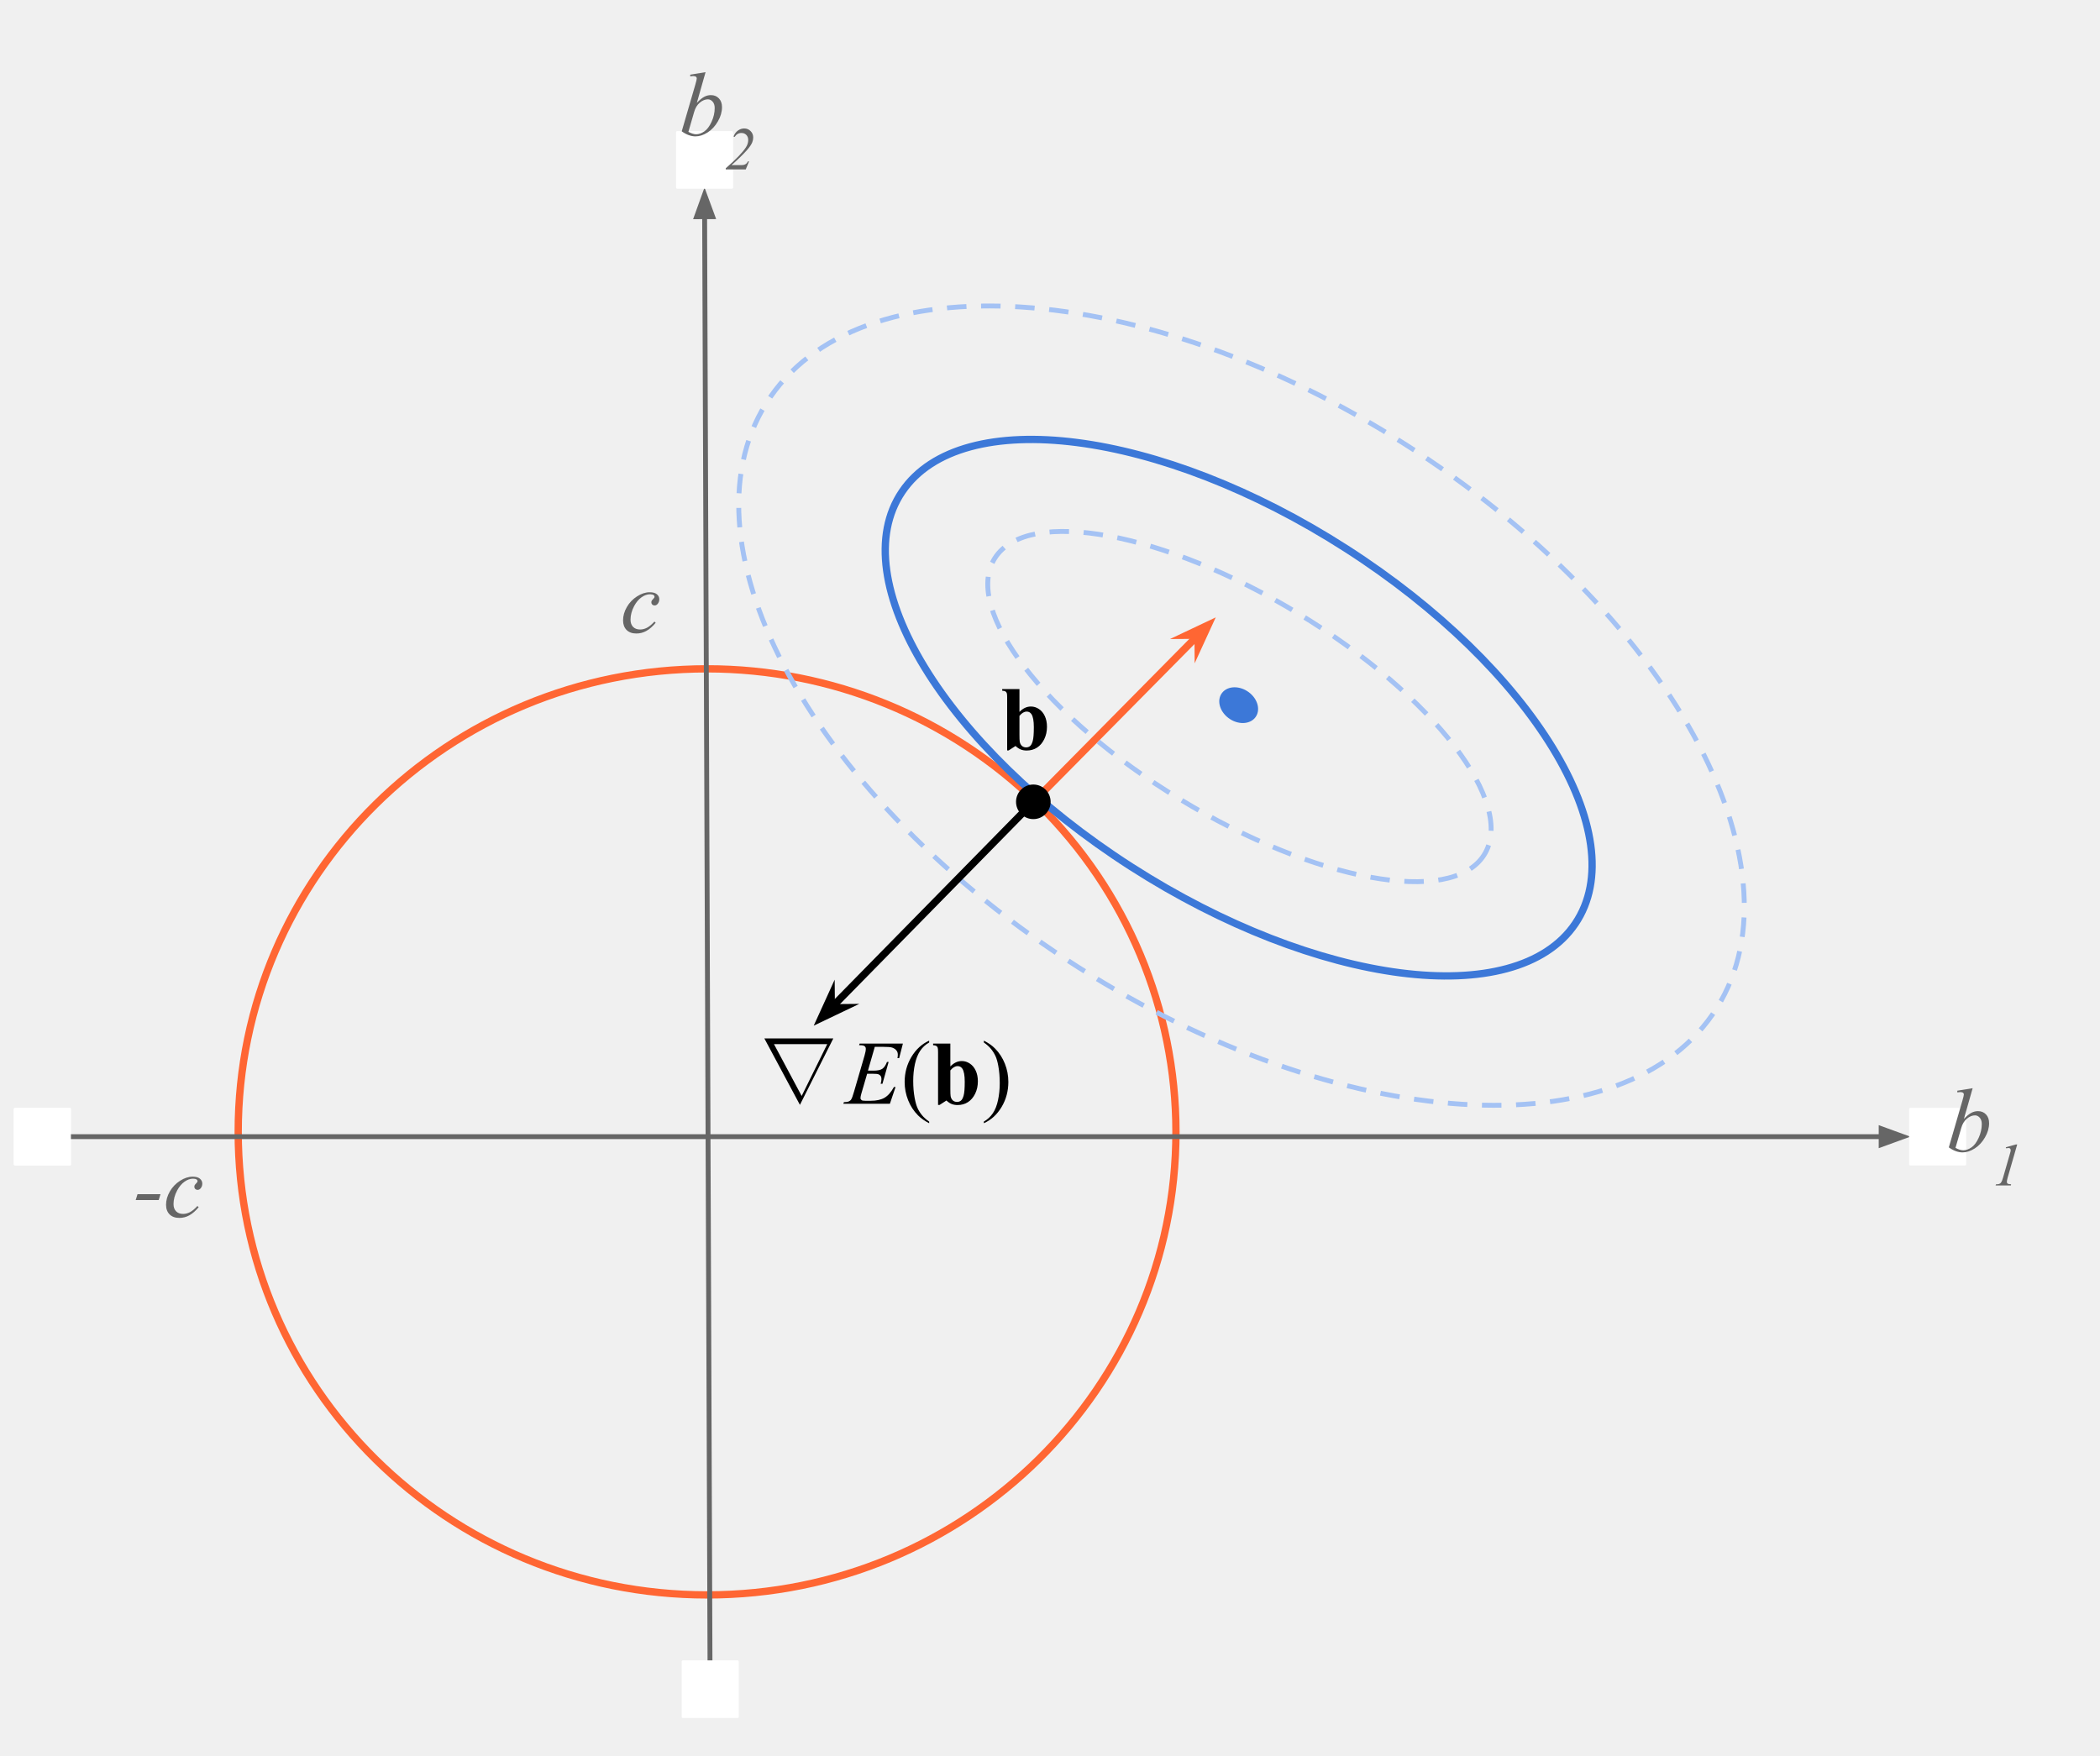
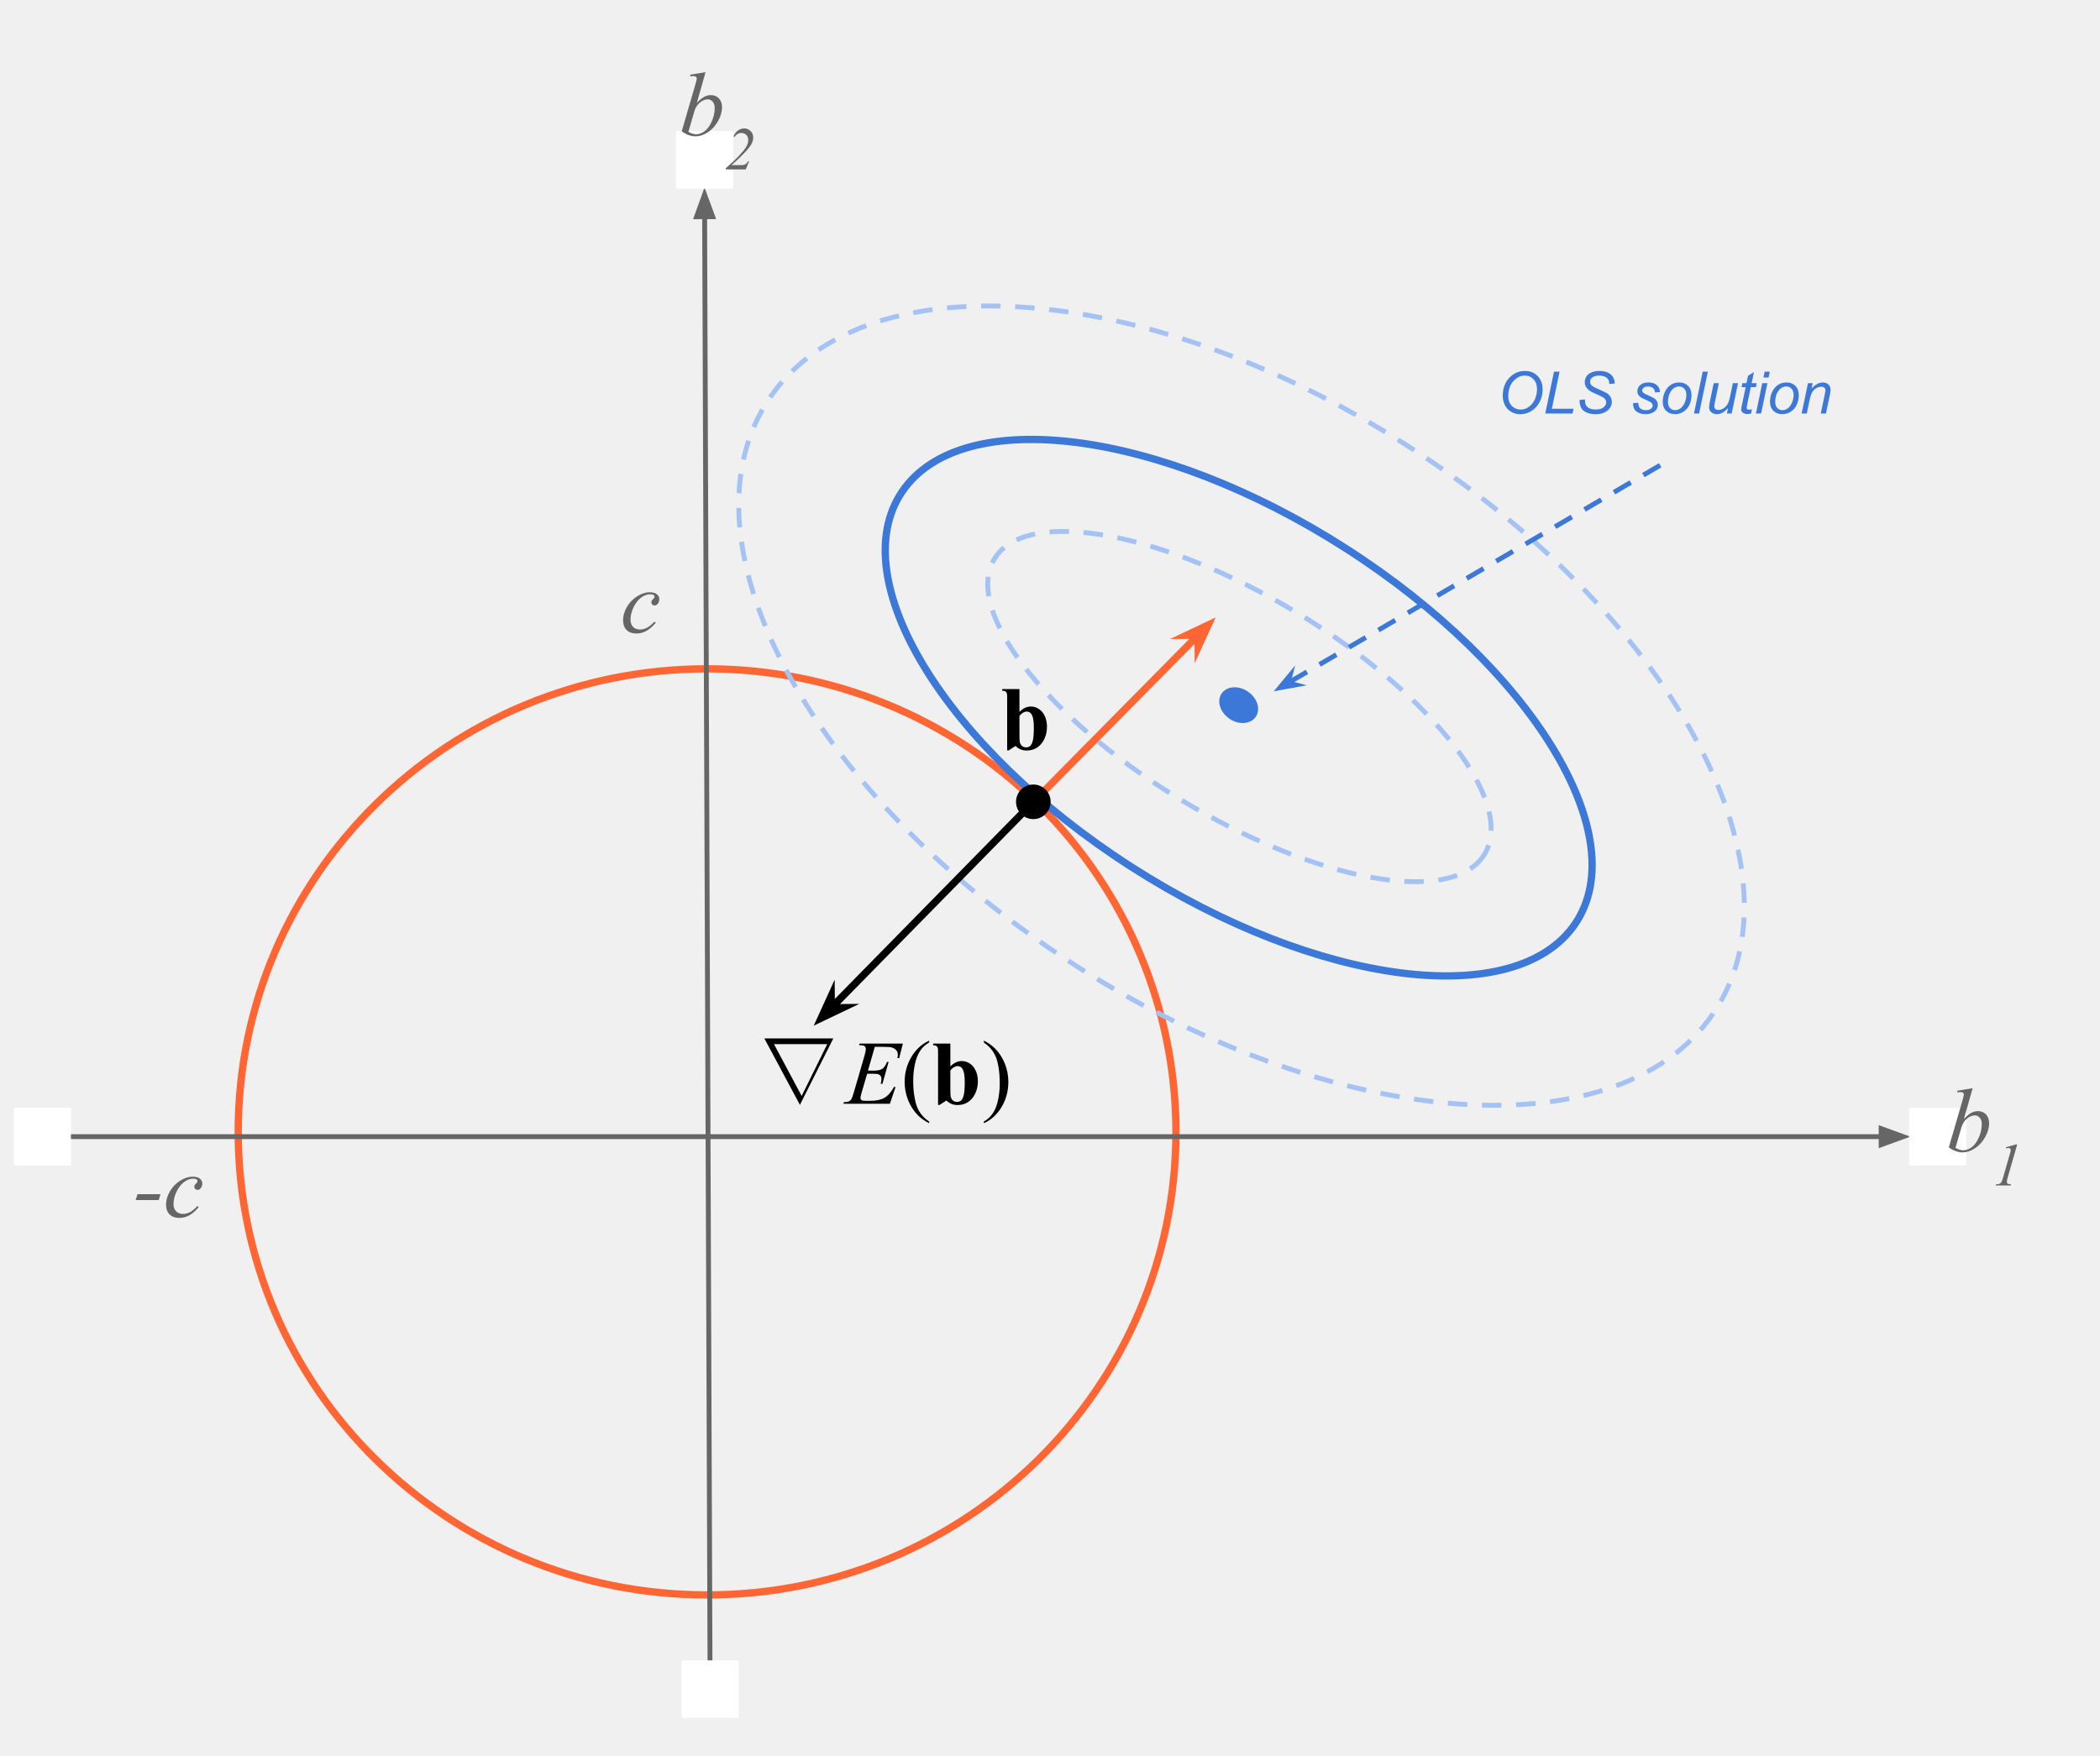
<svg xmlns="http://www.w3.org/2000/svg" version="1.1" viewBox="0.0 0.0 861.971 720.814" fill="none" stroke="none" stroke-linecap="square" stroke-miterlimit="10">
  <clipPath id="p.0">
    <path d="m0 0l861.971 0l0 720.814l-861.971 0l0 -720.814z" clip-rule="nonzero" />
  </clipPath>
  <g clip-path="url(#p.0)">
    <path fill="#000000" fill-opacity="0.0" d="m0 0l861.971 0l0 720.814l-861.971 0z" fill-rule="evenodd" />
    <path fill="#ffffff" d="m6.186 455.352l22.425 0l0 22.646l-22.425 0z" fill-rule="evenodd" />
    <path stroke="#ffffff" stroke-width="1.0" stroke-linejoin="round" stroke-linecap="butt" d="m6.186 455.352l22.425 0l0 22.646l-22.425 0z" fill-rule="evenodd" />
    <path fill="#000000" fill-opacity="0.0" d="m97.772 464.706l0 0c0 -104.995 86.166 -190.11 192.457 -190.11l0 0c51.043 0 99.995 20.029 136.087 55.682c36.093 35.653 56.369 84.008 56.369 134.428l0 0c0 104.995 -86.166 190.11 -192.457 190.11l0 0c-106.291 0 -192.457 -85.115 -192.457 -190.11z" fill-rule="evenodd" />
    <path stroke="#ff6633" stroke-width="3.0" stroke-linejoin="round" stroke-linecap="butt" d="m97.772 464.706l0 0c0 -104.995 86.166 -190.11 192.457 -190.11l0 0c51.043 0 99.995 20.029 136.087 55.682c36.093 35.653 56.369 84.008 56.369 134.428l0 0c0 104.995 -86.166 190.11 -192.457 190.11l0 0c-106.291 0 -192.457 -85.115 -192.457 -190.11z" fill-rule="evenodd" />
    <path fill="#000000" fill-opacity="0.0" d="m291.509 704.845l-2.331 -627.874" fill-rule="evenodd" />
    <path stroke="#666666" stroke-width="2.0" stroke-linejoin="round" stroke-linecap="butt" d="m291.509 704.845l-2.286 -615.874" fill-rule="evenodd" />
    <path fill="#666666" stroke="#666666" stroke-width="2.0" stroke-linecap="butt" d="m292.526 88.959l-3.337 -9.064l-3.27 9.088z" fill-rule="evenodd" />
    <path fill="#000000" fill-opacity="0.0" d="m28.612 466.675l755.528 0" fill-rule="evenodd" />
    <path stroke="#666666" stroke-width="2.0" stroke-linejoin="round" stroke-linecap="butt" d="m28.612 466.675l743.528 0" fill-rule="evenodd" />
    <path fill="#666666" stroke="#666666" stroke-width="2.0" stroke-linecap="butt" d="m772.139 469.978l9.076 -3.303l-9.076 -3.303z" fill-rule="evenodd" />
    <path fill="#ffffff" d="m277.979 54.331l22.425 0l0 22.646l-22.425 0z" fill-rule="evenodd" />
    <path stroke="#ffffff" stroke-width="1.0" stroke-linejoin="round" stroke-linecap="butt" d="m277.979 54.331l22.425 0l0 22.646l-22.425 0z" fill-rule="evenodd" />
    <path fill="#ffffff" d="m280.297 682.199l22.425 0l0 22.646l-22.425 0z" fill-rule="evenodd" />
    <path stroke="#ffffff" stroke-width="1.0" stroke-linejoin="round" stroke-linecap="butt" d="m280.297 682.199l22.425 0l0 22.646l-22.425 0z" fill-rule="evenodd" />
    <path fill="#ffffff" d="m6.186 455.352l22.425 0l0 22.646l-22.425 0z" fill-rule="evenodd" />
    <path stroke="#ffffff" stroke-width="1.0" stroke-linejoin="round" stroke-linecap="butt" d="m6.186 455.352l22.425 0l0 22.646l-22.425 0z" fill-rule="evenodd" />
    <path fill="#ffffff" d="m784.123 455.352l22.425 0l0 22.646l-22.425 0z" fill-rule="evenodd" />
    <path stroke="#ffffff" stroke-width="1.0" stroke-linejoin="round" stroke-linecap="butt" d="m784.123 455.352l22.425 0l0 22.646l-22.425 0z" fill-rule="evenodd" />
    <path fill="#000000" fill-opacity="0.0" d="m789.934 427.856l57.575 0l0 63.465l-57.575 0z" fill-rule="evenodd" />
    <path fill="#666666" d="m809.699 446.774l-3.578 12.594q1.75 -1.812 3.047 -2.484q1.297 -0.688 2.719 -0.688q2.016 0 3.281 1.344q1.281 1.328 1.281 3.594q0 2.938 -1.688 5.844q-1.672 2.906 -4.203 4.531q-2.531 1.625 -4.984 1.625q-2.766 0 -5.656 -2.062l5.547 -19.078q0.625 -2.203 0.625 -2.594q0 -0.469 -0.281 -0.703q-0.422 -0.328 -1.25 -0.328q-0.375 0 -1.156 0.125l0 -0.688l6.297 -1.031zm-7.047 24.5q1.828 1.0 3.203 1.0q1.609 0 3.328 -1.172q1.719 -1.172 2.984 -3.953q1.281 -2.797 1.281 -5.641q0 -1.688 -0.844 -2.625q-0.828 -0.953 -1.953 -0.953q-1.688 0 -3.312 1.359q-1.625 1.359 -2.312 3.781l-2.375 8.203z" fill-rule="nonzero" />
    <path fill="#666666" d="m827.988 469.883l-3.922 13.625q-0.328 1.203 -0.328 1.734q0 0.438 0.297 0.688q0.312 0.234 1.453 0.312l-0.109 0.453l-6.266 0l0.172 -0.453q1.0 -0.016 1.312 -0.156q0.516 -0.219 0.766 -0.578q0.406 -0.562 0.812 -2.0l2.812 -9.781q0.266 -0.891 0.281 -1.031q0.047 -0.234 0.047 -0.469q0 -0.422 -0.234 -0.656q-0.234 -0.25 -0.641 -0.25q-0.312 0 -0.984 0.141l-0.156 -0.438l4.094 -1.141l0.594 0z" fill-rule="nonzero" />
    <path fill="#000000" fill-opacity="0.0" d="m269.843 10.708l57.575 0l0 63.465l-57.575 0z" fill-rule="evenodd" />
    <path fill="#666666" d="m289.608 29.626l-3.578 12.594q1.75 -1.812 3.047 -2.484q1.297 -0.688 2.719 -0.688q2.016 0 3.281 1.344q1.281 1.328 1.281 3.594q0 2.938 -1.688 5.844q-1.672 2.906 -4.203 4.531q-2.531 1.625 -4.984 1.625q-2.766 0 -5.656 -2.062l5.547 -19.078q0.625 -2.203 0.625 -2.594q0 -0.469 -0.281 -0.703q-0.422 -0.328 -1.25 -0.328q-0.375 0 -1.156 0.125l0 -0.688l6.297 -1.031zm-7.047 24.5q1.828 1.0 3.203 1.0q1.609 0 3.328 -1.172q1.719 -1.172 2.984 -3.953q1.281 -2.797 1.281 -5.641q0 -1.688 -0.844 -2.625q-0.828 -0.953 -1.953 -0.953q-1.688 0 -3.312 1.359q-1.625 1.359 -2.312 3.781l-2.375 8.203z" fill-rule="nonzero" />
    <path fill="#666666" d="m306.1 69.548l-8.203 0l0 -0.453q6.266 -5.484 8.281 -8.609q0.938 -1.438 0.938 -3.031q0 -1.266 -0.781 -2.062q-0.781 -0.797 -2.016 -0.797q-1.719 0 -2.812 1.641l-0.422 -0.188q0.609 -1.578 1.797 -2.438q1.203 -0.875 2.578 -0.875q1.562 0 2.625 1.078q1.078 1.078 1.078 2.609q0 1.062 -0.375 1.969q-0.578 1.422 -2.141 3.188q-2.391 2.703 -6.359 6.203l4.125 0q1.0 0 1.641 -0.406q0.641 -0.422 0.922 -1.109l0.484 0l-1.359 3.281z" fill-rule="nonzero" />
    <path fill="#000000" fill-opacity="0.0" d="m222.722 214.818l57.575 0l0 63.465l-57.575 0z" fill-rule="evenodd" />
    <path fill="#666666" d="m269.135 255.689q-1.891 2.281 -3.828 3.344q-1.922 1.062 -4.078 1.062q-2.594 0 -4.047 -1.453q-1.438 -1.469 -1.438 -3.922q0 -2.797 1.547 -5.484q1.562 -2.703 4.203 -4.391q2.641 -1.688 5.172 -1.688q1.984 0 2.969 0.828q0.984 0.828 0.984 2.031q0 1.141 -0.688 1.938q-0.516 0.625 -1.266 0.625q-0.562 0 -0.938 -0.359q-0.375 -0.375 -0.375 -0.922q0 -0.344 0.141 -0.625q0.141 -0.297 0.562 -0.703q0.422 -0.422 0.516 -0.594q0.094 -0.188 0.094 -0.391q0 -0.391 -0.344 -0.641q-0.531 -0.359 -1.5 -0.359q-1.781 0 -3.531 1.266q-1.75 1.25 -2.984 3.562q-1.5 2.812 -1.5 5.609q0 1.859 1.047 2.953q1.062 1.078 2.891 1.078q1.406 0 2.781 -0.703q1.375 -0.703 3.094 -2.547l0.516 0.484z" fill-rule="nonzero" />
    <path fill="#000000" fill-opacity="0.0" d="m45.714 454.754l57.575 0l0 63.465l-57.575 0z" fill-rule="evenodd" />
    <path fill="#666666" d="m65.886 490.281l-0.75 2.422l-9.438 0l0.75 -2.422l9.438 0zm15.665 5.344q-1.891 2.281 -3.828 3.344q-1.922 1.062 -4.078 1.062q-2.594 0 -4.047 -1.453q-1.438 -1.469 -1.438 -3.922q0 -2.797 1.547 -5.484q1.562 -2.703 4.203 -4.391q2.641 -1.688 5.172 -1.688q1.984 0 2.969 0.828q0.984 0.828 0.984 2.031q0 1.141 -0.688 1.938q-0.516 0.625 -1.266 0.625q-0.562 0 -0.938 -0.359q-0.375 -0.375 -0.375 -0.922q0 -0.344 0.141 -0.625q0.141 -0.297 0.562 -0.703q0.422 -0.422 0.516 -0.594q0.094 -0.188 0.094 -0.391q0 -0.391 -0.344 -0.641q-0.531 -0.359 -1.5 -0.359q-1.781 0 -3.531 1.266q-1.75 1.25 -2.984 3.562q-1.5 2.812 -1.5 5.609q0 1.859 1.047 2.953q1.062 1.078 2.891 1.078q1.406 0 2.781 -0.703q1.375 -0.703 3.094 -2.547l0.516 0.484z" fill-rule="nonzero" />
    <path fill="#000000" fill-opacity="0.0" d="m702.934 416.496l0 0c-39.782 57.525 -158.592 47.393 -265.37 -22.63l0 0c-106.778 -70.023 -161.089 -173.42 -121.307 -230.945l0 0c39.782 -57.525 158.592 -47.393 265.37 22.63l0 0c106.778 70.023 161.089 173.42 121.307 230.945z" fill-rule="evenodd" />
    <path stroke="#a4c2f4" stroke-width="2.0" stroke-linejoin="round" stroke-linecap="butt" stroke-dasharray="8.0,6.0" d="m702.934 416.496l0 0c-39.782 57.525 -158.592 47.393 -265.37 -22.63l0 0c-106.778 -70.023 -161.089 -173.42 -121.307 -230.945l0 0c39.782 -57.525 158.592 -47.393 265.37 22.63l0 0c106.778 70.023 161.089 173.42 121.307 230.945z" fill-rule="evenodd" />
    <path fill="#000000" fill-opacity="0.0" d="m428.808 324.532l-94.803 96.567" fill-rule="evenodd" />
    <path stroke="#000000" stroke-width="3.0" stroke-linejoin="round" stroke-linecap="butt" d="m428.808 324.532l-87.601 89.23" fill-rule="evenodd" />
    <path fill="#000000" stroke="#000000" stroke-width="3.0" stroke-linecap="butt" d="m341.207 413.762l-0.044 -4.771l-4.086 8.978l8.901 -4.251z" fill-rule="evenodd" />
    <path fill="#000000" fill-opacity="0.0" d="m300.664 408.336l128.157 0l0 63.465l-128.157 0z" fill-rule="evenodd" />
    <path fill="#000000" d="m342.039 426.348l-13.703 27.266l-14.594 -27.266l28.297 0zm-12.984 23.625l10.5 -21.297l-21.875 0l11.375 21.297z" fill-rule="nonzero" />
    <path fill="#000000" d="m359.07 429.785l-2.812 9.781l2.312 0q2.469 0 3.578 -0.75q1.125 -0.766 1.922 -2.812l0.672 0l-2.531 8.969l-0.734 0q0.328 -1.125 0.328 -1.938q0 -0.781 -0.312 -1.25q-0.312 -0.469 -0.875 -0.703q-0.562 -0.234 -2.344 -0.234l-2.344 0l-2.391 8.188q-0.344 1.188 -0.344 1.812q0 0.469 0.453 0.828q0.312 0.266 1.547 0.266l2.188 0q3.547 0 5.688 -1.25q2.156 -1.266 3.844 -4.391l0.672 0l-2.328 6.875l-19.109 0l0.25 -0.672q1.406 -0.031 1.906 -0.25q0.734 -0.328 1.062 -0.844q0.484 -0.75 1.156 -3.141l4.344 -14.906q0.516 -1.797 0.516 -2.75q0 -0.688 -0.484 -1.078q-0.484 -0.406 -1.891 -0.406l-0.391 0l0.219 -0.672l17.766 0l-1.531 5.969l-0.688 0q0.141 -0.844 0.141 -1.406q0 -0.969 -0.484 -1.625q-0.609 -0.844 -1.797 -1.281q-0.875 -0.328 -4.031 -0.328l-3.141 0z" fill-rule="nonzero" />
    <path fill="#000000" d="m381.387 460.488l0 0.672q-2.75 -1.391 -4.594 -3.25q-2.625 -2.641 -4.047 -6.219q-1.422 -3.594 -1.422 -7.469q0 -5.641 2.781 -10.297q2.797 -4.656 7.281 -6.672l0 0.766q-2.25 1.25 -3.688 3.406q-1.438 2.141 -2.156 5.438q-0.703 3.297 -0.703 6.891q0 3.906 0.609 7.094q0.469 2.516 1.141 4.031q0.672 1.516 1.812 2.922q1.141 1.406 2.984 2.688z" fill-rule="nonzero" />
    <path fill="#000000" d="m390.084 428.457l0 9.391q2.141 -2.219 4.703 -2.219q1.75 0 3.297 1.031q1.547 1.016 2.422 2.922q0.875 1.891 0.875 4.375q0 2.781 -1.109 5.062q-1.109 2.281 -2.969 3.484q-1.859 1.188 -4.25 1.188q-1.391 0 -2.469 -0.438q-1.062 -0.438 -2.109 -1.422l-2.828 1.828l-0.609 0l0 -21.656q0 -1.484 -0.141 -1.828q-0.172 -0.516 -0.562 -0.75q-0.391 -0.25 -1.328 -0.297l0 -0.672l7.078 0zm0 11.016l0 7.578q0 2.312 0.109 2.953q0.172 1.078 0.859 1.75q0.703 0.656 1.781 0.656q0.922 0 1.594 -0.531q0.672 -0.531 1.109 -2.094q0.453 -1.562 0.453 -5.656q0 -3.906 -0.984 -5.375q-0.719 -1.047 -1.922 -1.047q-1.562 0 -3.0 1.766z" fill-rule="nonzero" />
    <path fill="#000000" d="m403.828 428.02l0 -0.766q2.766 1.375 4.609 3.234q2.609 2.656 4.031 6.234q1.422 3.578 1.422 7.469q0 5.656 -2.781 10.312q-2.781 4.656 -7.281 6.656l0 -0.672q2.234 -1.266 3.688 -3.406q1.453 -2.141 2.141 -5.438q0.703 -3.312 0.703 -6.906q0 -3.891 -0.594 -7.094q-0.453 -2.516 -1.141 -4.016q-0.688 -1.516 -1.812 -2.922q-1.125 -1.406 -2.984 -2.688z" fill-rule="nonzero" />
    <path fill="#3c78d8" d="m501.661 284.414l0 0c2.322 -2.914 7.237 -2.991 10.976 -0.173l0 0c3.74 2.818 4.889 7.464 2.567 10.378l0 0c-2.322 2.914 -7.237 2.991 -10.976 0.173l0 0c-3.74 -2.818 -4.889 -7.464 -2.567 -10.378z" fill-rule="evenodd" />
    <path fill="#000000" fill-opacity="0.0" d="m401.588 262.778l57.575 0l0 63.465l-57.575 0z" fill-rule="evenodd" />
    <path fill="#000000" d="m418.447 282.9l0 9.391q2.141 -2.219 4.703 -2.219q1.75 0 3.297 1.031q1.547 1.016 2.422 2.922q0.875 1.891 0.875 4.375q0 2.781 -1.109 5.062q-1.109 2.281 -2.969 3.484q-1.859 1.188 -4.25 1.188q-1.391 0 -2.469 -0.438q-1.062 -0.438 -2.109 -1.422l-2.828 1.828l-0.609 0l0 -21.656q0 -1.484 -0.141 -1.828q-0.172 -0.516 -0.562 -0.75q-0.391 -0.25 -1.328 -0.297l0 -0.672l7.078 0zm0 11.016l0 7.578q0 2.312 0.109 2.953q0.172 1.078 0.859 1.75q0.703 0.656 1.781 0.656q0.922 0 1.594 -0.531q0.672 -0.531 1.109 -2.094q0.453 -1.562 0.453 -5.656q0 -3.906 -0.984 -5.375q-0.719 -1.047 -1.922 -1.047q-1.562 0 -3.0 1.766z" fill-rule="nonzero" />
    <path fill="#000000" fill-opacity="0.0" d="m428.808 324.532l70.205 -71.055" fill-rule="evenodd" />
    <path stroke="#ff6633" stroke-width="3.0" stroke-linejoin="round" stroke-linecap="butt" d="m428.808 324.532l62.979 -63.742" fill-rule="evenodd" />
    <path fill="#ff6633" stroke="#ff6633" stroke-width="3.0" stroke-linecap="butt" d="m491.786 260.79l0.029 4.771l4.115 -8.965l-8.915 4.223z" fill-rule="evenodd" />
    <path fill="#000000" fill-opacity="0.0" d="m646.575 379.244l0 0c-24.396 36.051 -106.021 25.566 -182.315 -23.417l0 0c-76.294 -48.984 -118.365 -117.918 -93.969 -153.968l0 0c24.396 -36.051 106.021 -25.566 182.315 23.417l0 0c76.294 48.984 118.365 117.918 93.968 153.969z" fill-rule="evenodd" />
    <path stroke="#3c78d8" stroke-width="3.0" stroke-linejoin="round" stroke-linecap="butt" d="m646.575 379.244l0 0c-24.396 36.051 -106.021 25.566 -182.315 -23.417l0 0c-76.294 -48.984 -118.365 -117.918 -93.969 -153.968l0 0c24.396 -36.051 106.021 -25.566 182.315 23.417l0 0c76.294 48.984 118.365 117.918 93.968 153.969z" fill-rule="evenodd" />
    <path fill="#000000" fill-opacity="0.0" d="m609.108 351.084l0 0c-13.472 21.022 -69.327 10.756 -124.756 -22.929l0 0c-55.429 -33.685 -89.441 -78.033 -75.969 -99.055l0 0c13.472 -21.022 69.327 -10.756 124.756 22.929l0 0c55.429 33.685 89.441 78.034 75.969 99.055z" fill-rule="evenodd" />
    <path stroke="#a4c2f4" stroke-width="2.0" stroke-linejoin="round" stroke-linecap="butt" stroke-dasharray="8.0,6.0" d="m609.108 351.084l0 0c-13.472 21.022 -69.327 10.756 -124.756 -22.929l0 0c-55.429 -33.685 -89.441 -78.033 -75.969 -99.055l0 0c13.472 -21.022 69.327 -10.756 124.756 22.929l0 0c55.429 33.685 89.441 78.034 75.969 99.055z" fill-rule="evenodd" />
    <path fill="#000000" d="m417.543 329.198l0 0c0 -3.644 2.954 -6.598 6.598 -6.598l0 0c1.75 0 3.428 0.695 4.666 1.933c1.237 1.237 1.933 2.916 1.933 4.666l0 0c0 3.644 -2.954 6.598 -6.598 6.598l0 0c-3.644 0 -6.598 -2.954 -6.598 -6.598z" fill-rule="evenodd" />
    <path stroke="#000000" stroke-width="1.0" stroke-linejoin="round" stroke-linecap="butt" d="m417.543 329.198l0 0c0 -3.644 2.954 -6.598 6.598 -6.598l0 0c1.75 0 3.428 0.695 4.666 1.933c1.237 1.237 1.933 2.916 1.933 4.666l0 0c0 3.644 -2.954 6.598 -6.598 6.598l0 0c-3.644 0 -6.598 -2.954 -6.598 -6.598z" fill-rule="evenodd" />
+     <path fill="#000000" fill-opacity="0.0" d="m601.84 137.724l159.213 0l0 53.291l-159.213 0z" fill-rule="evenodd" />
+     <path fill="#3c78d8" d="m616.826 162.561q0 -4.594 2.656 -7.422q2.656 -2.844 6.438 -2.844q3.219 0 5.234 2.094q2.031 2.078 2.031 5.594q0 2.516 -1.031 4.656q-0.75 1.609 -1.922 2.781q-1.156 1.156 -2.484 1.797q-1.75 0.844 -3.719 0.844q-2.062 0 -3.766 -0.984q-1.688 -0.984 -2.562 -2.75q-0.875 -1.766 -0.875 -3.766zm2.266 0.125q0 1.516 0.625 2.781q0.625 1.266 1.859 1.984q1.25 0.703 2.625 0.703q1.328 0 2.516 -0.625q1.203 -0.625 2.141 -1.734q0.953 -1.125 1.484 -2.766q0.547 -1.641 0.547 -3.219q0 -2.562 -1.438 -4.078q-1.422 -1.531 -3.531 -1.531q-2.703 0 -4.766 2.312q-2.062 2.297 -2.062 6.172zm15.184 7.078l3.578 -17.188l2.297 0l-3.172 15.234l8.922 0l-0.422 1.953l-11.203 0zm14.066 -5.562l2.25 -0.203l-0.016 0.594q0 1.0 0.453 1.828q0.453 0.828 1.5 1.281q1.062 0.438 2.516 0.438q2.062 0 3.141 -0.891q1.094 -0.906 1.094 -2.062q0 -0.812 -0.578 -1.484q-0.578 -0.656 -3.203 -1.781q-2.016 -0.875 -2.766 -1.344q-1.156 -0.766 -1.703 -1.656q-0.547 -0.906 -0.547 -2.047q0 -1.328 0.719 -2.391q0.734 -1.062 2.125 -1.625q1.406 -0.562 3.156 -0.562q2.109 0 3.547 0.703q1.438 0.703 2.078 1.875q0.656 1.172 0.656 2.234q0 0.109 0 0.344l-2.219 0.188q0 -0.734 -0.125 -1.141q-0.234 -0.719 -0.734 -1.203q-0.484 -0.5 -1.359 -0.797q-0.859 -0.297 -1.922 -0.297q-1.875 0 -2.922 0.844q-0.797 0.641 -0.797 1.703q0 0.641 0.328 1.141q0.328 0.5 1.188 0.969q0.609 0.344 2.891 1.359q1.859 0.812 2.562 1.281q0.938 0.625 1.438 1.516q0.5 0.875 0.5 2.0q0 1.391 -0.844 2.578q-0.844 1.172 -2.344 1.828q-1.5 0.641 -3.438 0.641q-2.922 0 -4.766 -1.266q-1.844 -1.281 -1.859 -4.594zm21.988 1.312l2.125 -0.141q0 0.922 0.281 1.562q0.281 0.641 1.031 1.062q0.75 0.406 1.766 0.406q1.406 0 2.109 -0.562q0.703 -0.562 0.703 -1.328q0 -0.547 -0.422 -1.047q-0.438 -0.484 -2.125 -1.203q-1.672 -0.719 -2.141 -1.016q-0.781 -0.484 -1.188 -1.125q-0.391 -0.656 -0.391 -1.5q0 -1.484 1.172 -2.531q1.172 -1.062 3.281 -1.062q2.344 0 3.562 1.094q1.219 1.078 1.266 2.844l-2.062 0.141q-0.047 -1.125 -0.797 -1.781q-0.75 -0.656 -2.125 -0.656q-1.109 0 -1.719 0.516q-0.609 0.5 -0.609 1.078q0 0.594 0.531 1.031q0.359 0.312 1.812 0.938q2.438 1.062 3.078 1.672q1.0 0.969 1.0 2.359q0 0.938 -0.562 1.828q-0.562 0.891 -1.734 1.422q-1.172 0.531 -2.75 0.531q-2.156 0 -3.672 -1.062q-1.5 -1.078 -1.422 -3.469zm12.172 -0.469q0 -3.656 2.141 -6.047q1.781 -1.969 4.641 -1.969q2.25 0 3.625 1.406q1.391 1.406 1.391 3.797q0 2.156 -0.875 4.0q-0.859 1.844 -2.469 2.828q-1.594 0.984 -3.359 0.984q-1.453 0 -2.656 -0.625q-1.188 -0.625 -1.812 -1.75q-0.625 -1.141 -0.625 -2.625zm2.125 -0.219q0 1.766 0.844 2.672q0.844 0.906 2.141 0.906q0.688 0 1.344 -0.266q0.672 -0.281 1.25 -0.844q0.578 -0.562 0.969 -1.281q0.406 -0.734 0.656 -1.562q0.359 -1.156 0.359 -2.219q0 -1.688 -0.844 -2.625q-0.844 -0.938 -2.141 -0.938q-1.0 0 -1.828 0.484q-0.812 0.469 -1.469 1.391q-0.656 0.906 -0.969 2.125q-0.312 1.203 -0.312 2.156zm10.691 4.938l3.578 -17.188l2.125 0l-3.594 17.188l-2.109 0zm13.988 -2.25q-2.234 2.531 -4.578 2.531q-1.453 0 -2.344 -0.828q-0.875 -0.828 -0.875 -2.016q0 -0.797 0.406 -2.703l1.5 -7.188l2.109 0l-1.656 7.969q-0.219 0.984 -0.219 1.547q0 0.703 0.422 1.094q0.438 0.391 1.266 0.391q0.891 0 1.734 -0.438q0.859 -0.438 1.469 -1.172q0.625 -0.734 1.016 -1.75q0.25 -0.641 0.594 -2.25l1.125 -5.391l2.125 0l-2.609 12.453l-1.953 0l0.469 -2.25zm9.801 0.531l-0.344 1.734q-0.766 0.203 -1.484 0.203q-1.266 0 -2.016 -0.625q-0.562 -0.469 -0.562 -1.281q0 -0.406 0.312 -1.891l1.516 -7.234l-1.688 0l0.344 -1.641l1.672 0l0.656 -3.047l2.422 -1.469l-0.953 4.516l2.094 0l-0.359 1.641l-2.078 0l-1.438 6.891q-0.266 1.312 -0.266 1.562q0 0.375 0.219 0.578q0.219 0.203 0.703 0.203q0.703 0 1.25 -0.141zm4.73 -13.062l0.5 -2.406l2.109 0l-0.5 2.406l-2.109 0zm-3.094 14.781l2.594 -12.453l2.125 0l-2.594 12.453l-2.125 0zm5.785 -4.719q0 -3.656 2.141 -6.047q1.781 -1.969 4.641 -1.969q2.25 0 3.625 1.406q1.391 1.406 1.391 3.797q0 2.156 -0.875 4.0q-0.859 1.844 -2.469 2.828q-1.594 0.984 -3.359 0.984q-1.453 0 -2.656 -0.625q-1.188 -0.625 -1.812 -1.75q-0.625 -1.141 -0.625 -2.625zm2.125 -0.219q0 1.766 0.844 2.672q0.844 0.906 2.141 0.906q0.688 0 1.344 -0.266q0.672 -0.281 1.25 -0.844q0.578 -0.562 0.969 -1.281q0.406 -0.734 0.656 -1.562q0.359 -1.156 0.359 -2.219q0 -1.688 -0.844 -2.625q-0.844 -0.938 -2.141 -0.938q-1.0 0 -1.828 0.484q-0.812 0.469 -1.469 1.391q-0.656 0.906 -0.969 2.125q-0.312 1.203 -0.312 2.156zm10.848 4.938l2.609 -12.453l1.922 0l-0.469 2.172q1.266 -1.281 2.344 -1.859q1.094 -0.594 2.234 -0.594q1.516 0 2.375 0.828q0.859 0.812 0.859 2.188q0 0.688 -0.312 2.188l-1.578 7.531l-2.125 0l1.656 -7.891q0.25 -1.141 0.25 -1.703q0 -0.609 -0.438 -1.0q-0.422 -0.391 -1.234 -0.391q-1.625 0 -2.906 1.172q-1.266 1.172 -1.859 4.016l-1.203 5.797l-2.125 0z" fill-rule="nonzero" />
+     <path fill="#000000" fill-opacity="0.0" d="m681.446 191.016l-158.646 92.819" fill-rule="evenodd" />
+     <path stroke="#3c78d8" stroke-width="2.0" stroke-linejoin="round" stroke-linecap="butt" stroke-dasharray="8.0,6.0" d="m681.446 191.016l-152.73 89.358" fill-rule="evenodd" />
+     <path fill="#3c78d8" stroke="#3c78d8" stroke-width="2.0" stroke-linecap="butt" d="m528.717 280.373l0.805 -3.077l-4.198 5.062l6.469 -1.179z" fill-rule="evenodd" />
  </g>
</svg>
